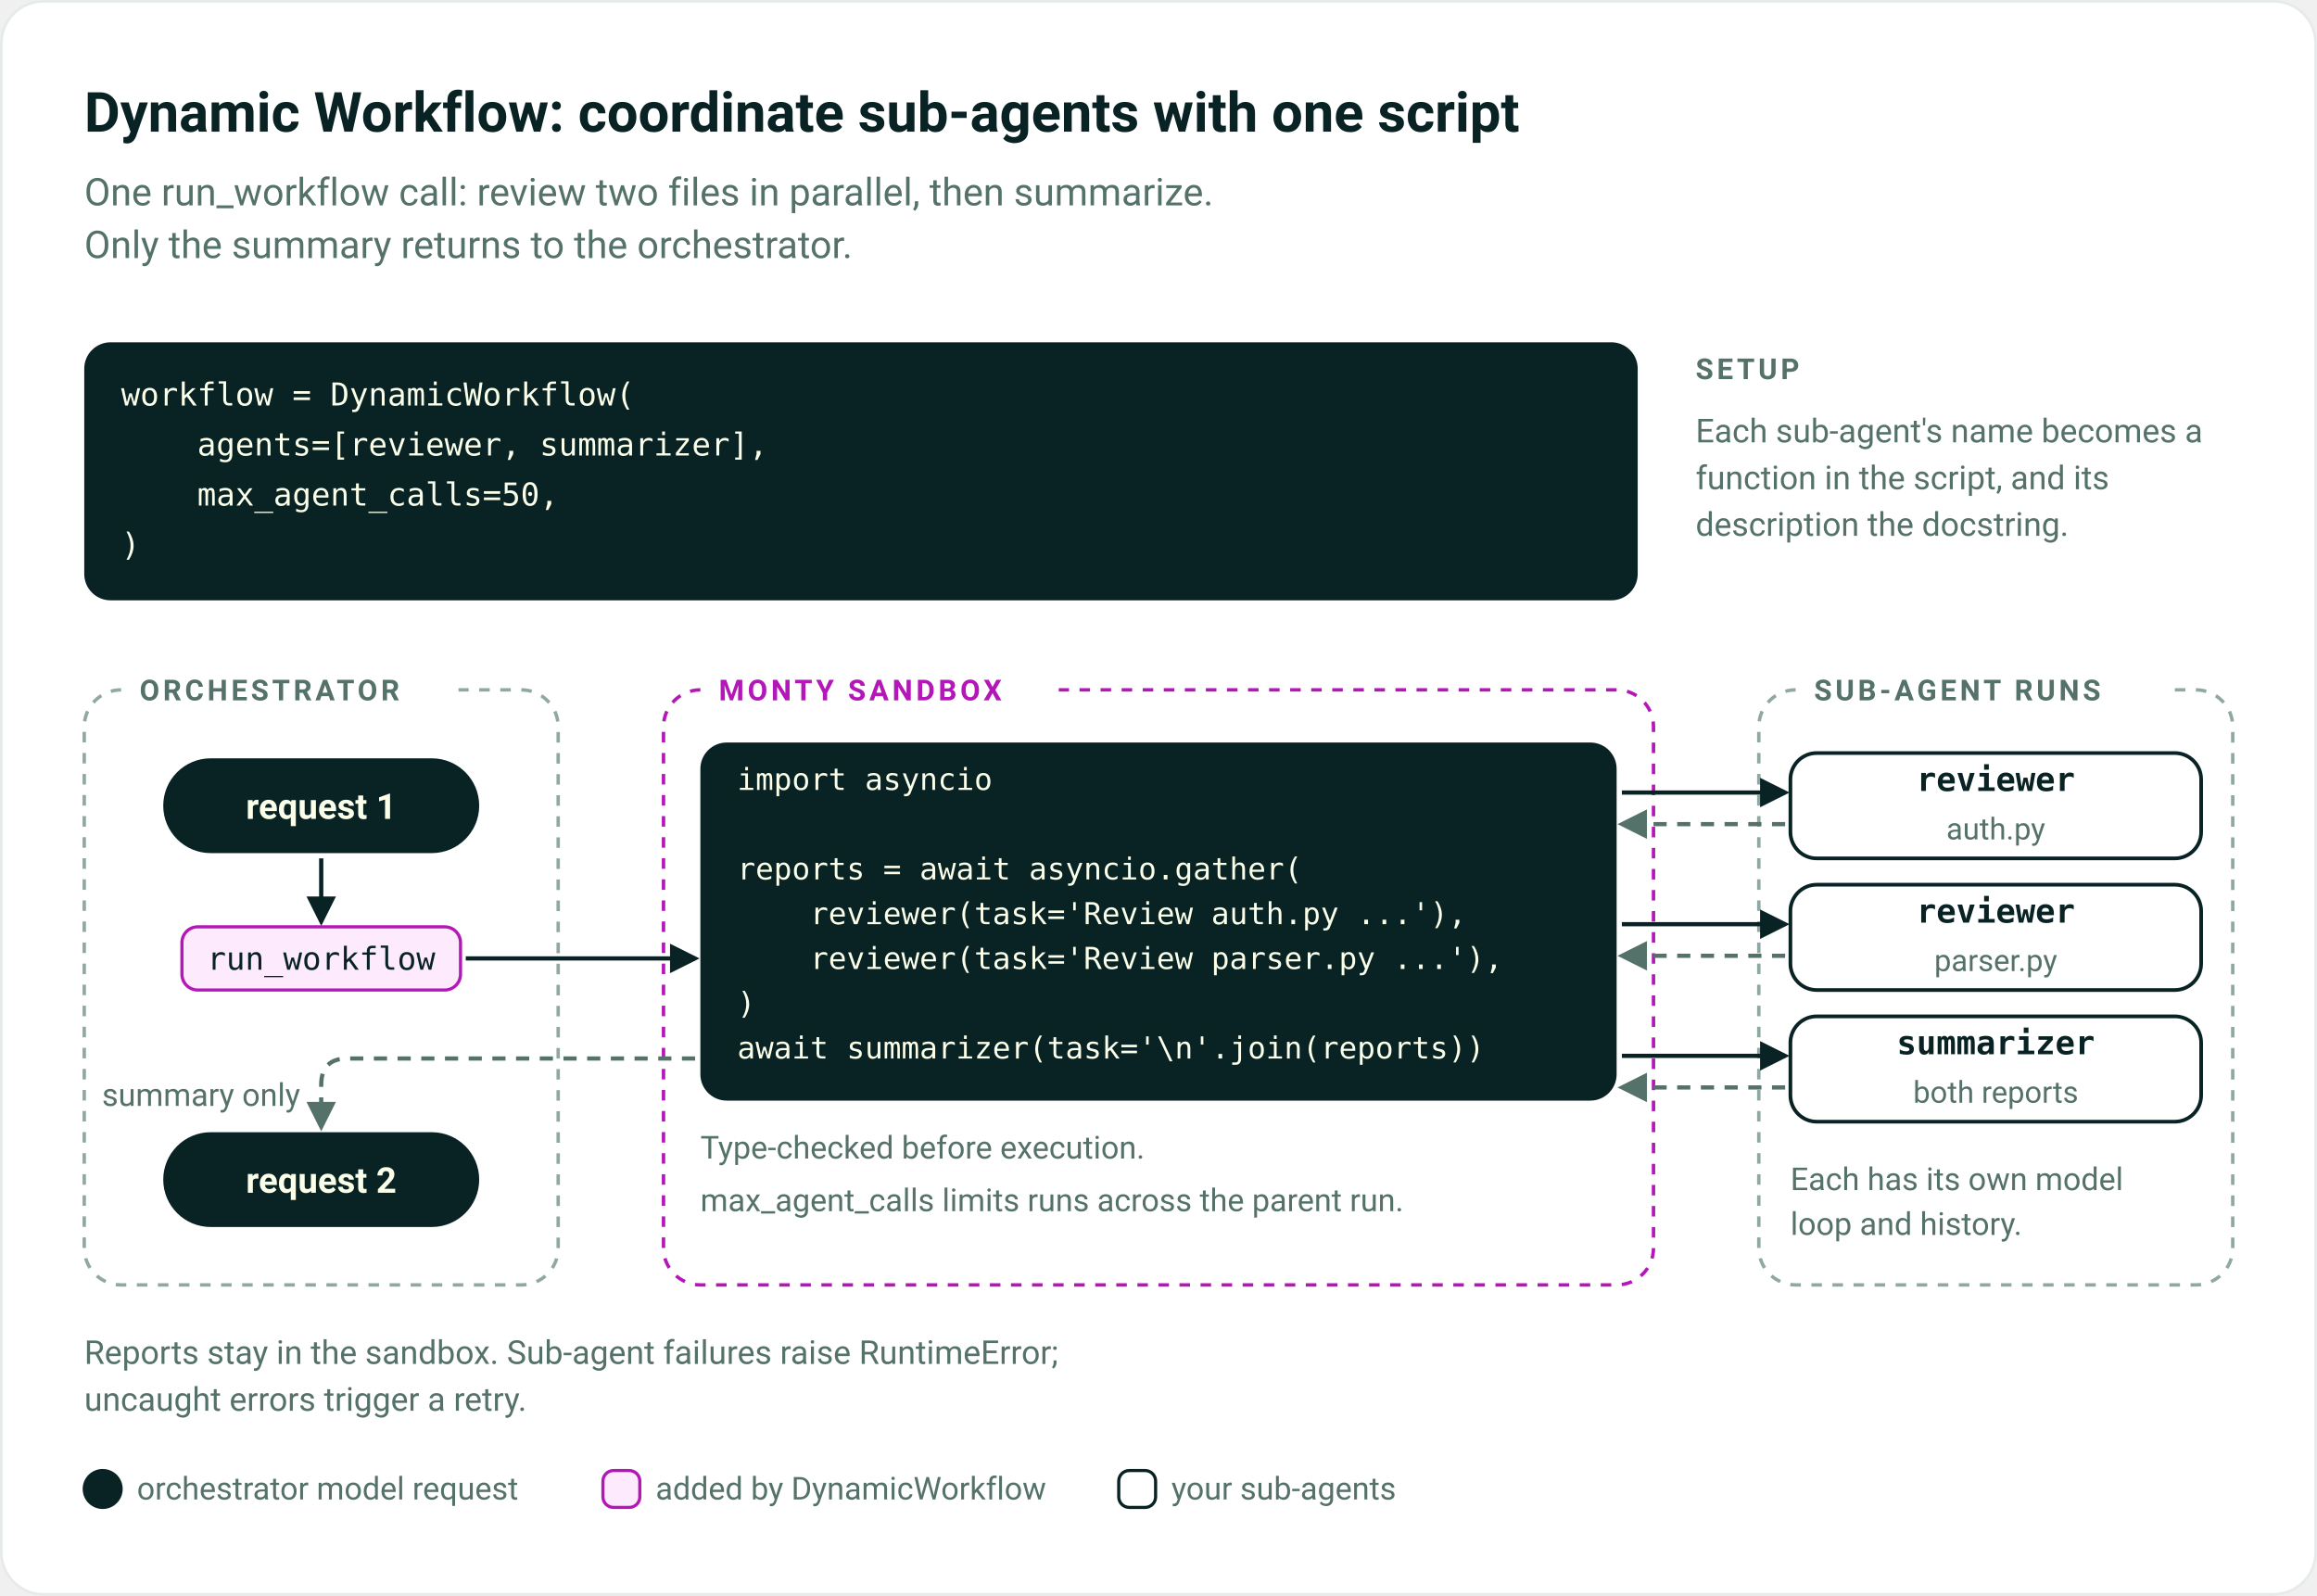
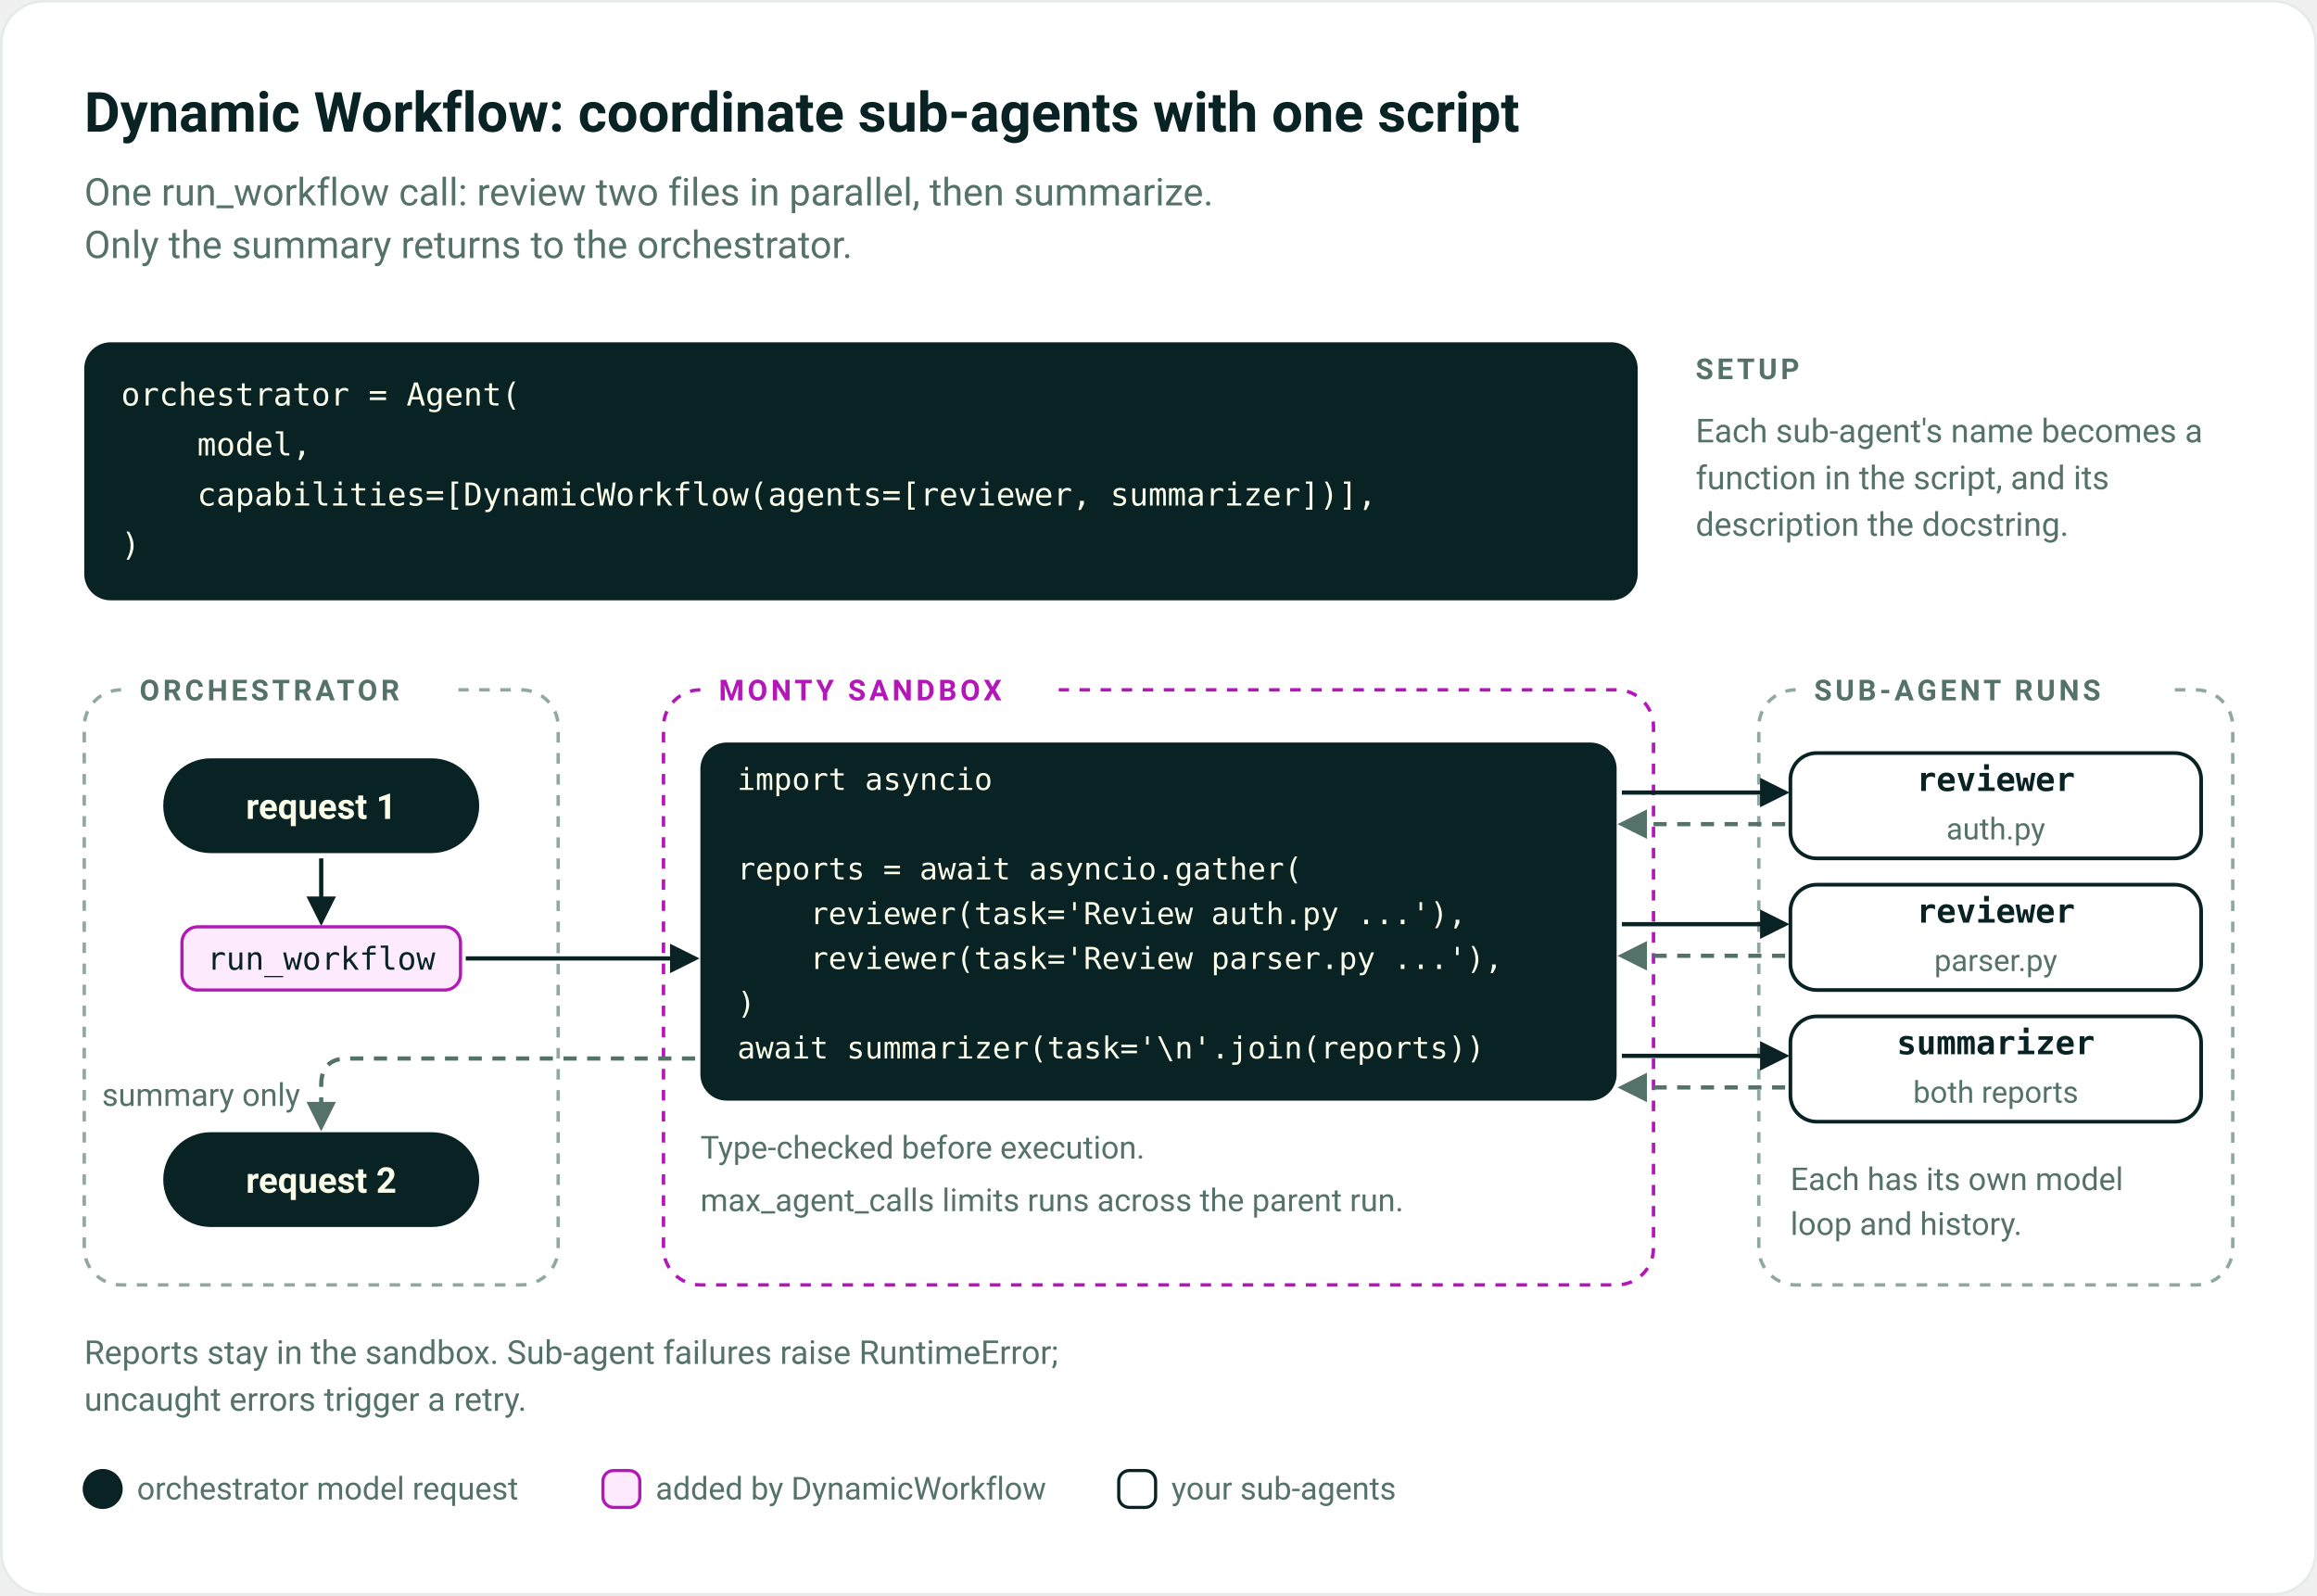
<svg xmlns="http://www.w3.org/2000/svg" width="880" height="606" viewBox="0 0 880 606" role="img" aria-labelledby="t d">
  <defs>
    <marker id="ai" viewBox="0 0 10 10" refX="8.5" refY="5" markerWidth="7" markerHeight="7" orient="auto-start-reverse">
      <path d="M0 0L10 5L0 10z" fill="#092224" />
    </marker>
    <marker id="am" viewBox="0 0 10 10" refX="8.5" refY="5" markerWidth="7" markerHeight="7" orient="auto-start-reverse">
      <path d="M0 0L10 5L0 10z" fill="#55726A" />
    </marker>
    <marker id="al" viewBox="0 0 10 10" refX="8.5" refY="5" markerWidth="7" markerHeight="7" orient="auto-start-reverse">
      <path d="M0 0L10 5L0 10z" fill="#B417B7" />
    </marker>
    <marker id="al2" viewBox="0 0 10 10" refX="8.5" refY="5" markerWidth="7" markerHeight="7" orient="auto-start-reverse">
      <path d="M0 0L10 5L0 10z" fill="#E520E9" />
    </marker>
    <marker id="ap" viewBox="0 0 10 10" refX="8.5" refY="5" markerWidth="7" markerHeight="7" orient="auto-start-reverse">
      <path d="M0 0L10 5L0 10z" fill="#7B57E8" />
    </marker>
    <marker id="aa" viewBox="0 0 10 10" refX="8.5" refY="5" markerWidth="7" markerHeight="7" orient="auto-start-reverse">
      <path d="M0 0L10 5L0 10z" fill="#0E9C86" />
    </marker>
    <marker id="ac" viewBox="0 0 10 10" refX="8.5" refY="5" markerWidth="7" markerHeight="7" orient="auto-start-reverse">
      <path d="M0 0L10 5L0 10z" fill="#E5533D" />
    </marker>
    <marker id="af" viewBox="0 0 10 10" refX="8.5" refY="5" markerWidth="7" markerHeight="7" orient="auto-start-reverse">
      <path d="M0 0L10 5L0 10z" fill="#8FA8A3" />
    </marker>
    <marker id="ao" viewBox="0 0 10 10" refX="8.5" refY="5" markerWidth="7" markerHeight="7" orient="auto-start-reverse">
      <path d="M0 0L10 5L0 10z" fill="#97998B" />
    </marker>
  </defs>
  <rect x="0.5" y="0.5" width="879" height="605" rx="16" fill="#FFFFFF" stroke="#E6EAEA" />
  <text x="32" y="50" font-size="21" fill="#092224" text-anchor="start" font-weight="700" font-family="ui-sans-serif, system-ui, -apple-system, 'Segoe UI', Roboto, Helvetica, Arial, sans-serif">Dynamic Workflow: coordinate sub-agents with one script</text>
  <text x="32" y="78" font-size="14.5" fill="#55726A" text-anchor="start" font-weight="400" font-family="ui-sans-serif, system-ui, -apple-system, 'Segoe UI', Roboto, Helvetica, Arial, sans-serif">One run_workflow call: review two files in parallel, then summarize.</text>
  <text x="32" y="98" font-size="14.5" fill="#55726A" text-anchor="start" font-weight="400" font-family="ui-sans-serif, system-ui, -apple-system, 'Segoe UI', Roboto, Helvetica, Arial, sans-serif">Only the summary returns to the orchestrator.</text>
  <rect x="32" y="130" width="590" height="98" rx="10" fill="#092224" />
-   <text x="46" y="154" font-size="12" fill="#FBFFEA" font-family="ui-monospace, 'SF Mono', Menlo, Consolas, monospace" xml:space="preserve">workflow = DynamicWorkflow(</text>
-   <text x="46" y="173" font-size="12" fill="#FBFFEA" font-family="ui-monospace, 'SF Mono', Menlo, Consolas, monospace" xml:space="preserve">    agents=[reviewer, summarizer],</text>
-   <text x="46" y="192" font-size="12" fill="#FBFFEA" font-family="ui-monospace, 'SF Mono', Menlo, Consolas, monospace" xml:space="preserve">    max_agent_calls=50,</text>
+   <text x="46" y="154" font-size="12" fill="#FBFFEA" font-family="ui-monospace, 'SF Mono', Menlo, Consolas, monospace" xml:space="preserve">orchestrator = Agent(</text>
+   <text x="46" y="173" font-size="12" fill="#FBFFEA" font-family="ui-monospace, 'SF Mono', Menlo, Consolas, monospace" xml:space="preserve">    model,</text>
+   <text x="46" y="192" font-size="12" fill="#FBFFEA" font-family="ui-monospace, 'SF Mono', Menlo, Consolas, monospace" xml:space="preserve">    capabilities=[DynamicWorkflow(agents=[reviewer, summarizer])],</text>
  <text x="46" y="211" font-size="12" fill="#FBFFEA" font-family="ui-monospace, 'SF Mono', Menlo, Consolas, monospace" xml:space="preserve">)</text>
  <text letter-spacing="1.3" x="644" y="144" font-size="11" fill="#55726A" text-anchor="start" font-weight="700" font-family="ui-sans-serif, system-ui, -apple-system, 'Segoe UI', Roboto, Helvetica, Arial, sans-serif">SETUP</text>
  <text x="644" y="168" font-size="12.5" fill="#55726A" text-anchor="start" font-weight="400" font-family="ui-sans-serif, system-ui, -apple-system, 'Segoe UI', Roboto, Helvetica, Arial, sans-serif">Each sub-agent's name becomes a</text>
  <text x="644" y="185.8" font-size="12.5" fill="#55726A" text-anchor="start" font-weight="400" font-family="ui-sans-serif, system-ui, -apple-system, 'Segoe UI', Roboto, Helvetica, Arial, sans-serif">function in the script, and its</text>
  <text x="644" y="203.5" font-size="12.5" fill="#55726A" text-anchor="start" font-weight="400" font-family="ui-sans-serif, system-ui, -apple-system, 'Segoe UI', Roboto, Helvetica, Arial, sans-serif">description the docstring.</text>
  <rect x="32" y="262" width="180" height="226" rx="14" fill="none" stroke="#8FA8A3" stroke-width="1.3" stroke-dasharray="4 4" />
  <rect x="46" y="254" width="128.1" height="16" rx="4" fill="#FFFFFF" />
  <text letter-spacing="1.3" x="53" y="266" font-size="11" fill="#55726A" text-anchor="start" font-weight="700" font-family="ui-sans-serif, system-ui, -apple-system, 'Segoe UI', Roboto, Helvetica, Arial, sans-serif">ORCHESTRATOR</text>
  <rect x="252" y="262" width="376" height="226" rx="14" fill="none" stroke="#B417B7" stroke-width="1.3" stroke-dasharray="4 4" />
  <rect x="266" y="254" width="136.1" height="16" rx="4" fill="#FFFFFF" />
  <text letter-spacing="1.3" x="273" y="266" font-size="11" fill="#B417B7" text-anchor="start" font-weight="700" font-family="ui-sans-serif, system-ui, -apple-system, 'Segoe UI', Roboto, Helvetica, Arial, sans-serif">MONTY SANDBOX</text>
  <rect x="668" y="262" width="180" height="226" rx="14" fill="none" stroke="#8FA8A3" stroke-width="1.3" stroke-dasharray="4 4" />
  <rect x="682" y="254" width="141.5" height="16" rx="4" fill="#FFFFFF" />
  <text letter-spacing="1.3" x="689" y="266" font-size="11" fill="#55726A" text-anchor="start" font-weight="700" font-family="ui-sans-serif, system-ui, -apple-system, 'Segoe UI', Roboto, Helvetica, Arial, sans-serif">SUB-AGENT RUNS</text>
  <rect x="62" y="288" width="120" height="36" rx="18" fill="#092224" />
  <text x="122" y="311" font-size="13.5" fill="#FBFFEA" text-anchor="middle" font-weight="700" font-family="ui-sans-serif, system-ui, -apple-system, 'Segoe UI', Roboto, Helvetica, Arial, sans-serif">request 1</text>
  <line x1="122" y1="326" x2="122" y2="350" stroke="#092224" stroke-width="1.6" marker-end="url(#ai)" />
  <rect x="69.1" y="352" width="105.8" height="24" rx="6" fill="#FDEAFD" stroke="#B417B7" stroke-width="1.2" />
  <text x="122" y="368.3" font-size="12" fill="#092224" text-anchor="middle" font-weight="500" font-family="ui-monospace, 'SF Mono', Menlo, Consolas, monospace">run_workflow</text>
  <rect x="62" y="430" width="120" height="36" rx="18" fill="#092224" />
  <text x="122" y="453" font-size="13.5" fill="#FBFFEA" text-anchor="middle" font-weight="700" font-family="ui-sans-serif, system-ui, -apple-system, 'Segoe UI', Roboto, Helvetica, Arial, sans-serif">request 2</text>
  <rect x="266" y="282" width="348" height="136" rx="10" fill="#092224" />
  <text x="280" y="300" font-size="11.5" fill="#FBFFEA" font-family="ui-monospace, 'SF Mono', Menlo, Consolas, monospace" xml:space="preserve">import asyncio</text>
  <text x="280" y="317" font-size="11.5" fill="#FBFFEA" font-family="ui-monospace, 'SF Mono', Menlo, Consolas, monospace" xml:space="preserve" />
  <text x="280" y="334" font-size="11.5" fill="#FBFFEA" font-family="ui-monospace, 'SF Mono', Menlo, Consolas, monospace" xml:space="preserve">reports = await asyncio.gather(</text>
  <text x="280" y="351" font-size="11.5" fill="#FBFFEA" font-family="ui-monospace, 'SF Mono', Menlo, Consolas, monospace" xml:space="preserve">    reviewer(task='Review auth.py ...'),</text>
  <text x="280" y="368" font-size="11.5" fill="#FBFFEA" font-family="ui-monospace, 'SF Mono', Menlo, Consolas, monospace" xml:space="preserve">    reviewer(task='Review parser.py ...'),</text>
  <text x="280" y="385" font-size="11.5" fill="#FBFFEA" font-family="ui-monospace, 'SF Mono', Menlo, Consolas, monospace" xml:space="preserve">)</text>
  <text x="280" y="402" font-size="11.5" fill="#FBFFEA" font-family="ui-monospace, 'SF Mono', Menlo, Consolas, monospace" xml:space="preserve">await summarizer(task='\n'.join(reports))</text>
  <line x1="176.9" y1="364" x2="264" y2="364" stroke="#092224" stroke-width="1.6" marker-end="url(#ai)" />
  <text x="266" y="440" font-size="12" fill="#55726A" text-anchor="start" font-weight="400" font-family="ui-sans-serif, system-ui, -apple-system, 'Segoe UI', Roboto, Helvetica, Arial, sans-serif">Type-checked before execution.</text>
  <text x="266" y="460" font-size="12" fill="#55726A" text-anchor="start" font-weight="400" font-family="ui-sans-serif, system-ui, -apple-system, 'Segoe UI', Roboto, Helvetica, Arial, sans-serif">max_agent_calls limits runs across the parent run.</text>
  <path d="M 264 402 L 132 402 Q 122 402 122 412 L 122 428" stroke="#55726A" stroke-width="1.6" fill="none" stroke-dasharray="5 4" marker-end="url(#am)" />
  <text x="114" y="420" font-size="12" fill="#55726A" text-anchor="end" font-weight="400" font-family="ui-sans-serif, system-ui, -apple-system, 'Segoe UI', Roboto, Helvetica, Arial, sans-serif">summary only</text>
  <rect x="680" y="286" width="156" height="40" rx="10" fill="#FFFFFF" stroke="#092224" stroke-width="1.4" />
  <text x="758" y="300.4" font-size="12.5" fill="#092224" text-anchor="middle" font-weight="600" font-family="ui-monospace, 'SF Mono', Menlo, Consolas, monospace">reviewer</text>
  <text x="758" y="318.8" font-size="11.5" fill="#55726A" text-anchor="middle" font-weight="400" font-family="ui-sans-serif, system-ui, -apple-system, 'Segoe UI', Roboto, Helvetica, Arial, sans-serif">auth.py</text>
  <line x1="616" y1="301" x2="678" y2="301" stroke="#092224" stroke-width="1.6" marker-end="url(#ai)" />
  <line x1="678" y1="313" x2="616" y2="313" stroke="#55726A" stroke-width="1.6" stroke-dasharray="5 4" marker-end="url(#am)" />
  <rect x="680" y="336" width="156" height="40" rx="10" fill="#FFFFFF" stroke="#092224" stroke-width="1.4" />
  <text x="758" y="350.4" font-size="12.5" fill="#092224" text-anchor="middle" font-weight="600" font-family="ui-monospace, 'SF Mono', Menlo, Consolas, monospace">reviewer</text>
  <text x="758" y="368.8" font-size="11.5" fill="#55726A" text-anchor="middle" font-weight="400" font-family="ui-sans-serif, system-ui, -apple-system, 'Segoe UI', Roboto, Helvetica, Arial, sans-serif">parser.py</text>
  <line x1="616" y1="351" x2="678" y2="351" stroke="#092224" stroke-width="1.6" marker-end="url(#ai)" />
  <line x1="678" y1="363" x2="616" y2="363" stroke="#55726A" stroke-width="1.6" stroke-dasharray="5 4" marker-end="url(#am)" />
  <rect x="680" y="386" width="156" height="40" rx="10" fill="#FFFFFF" stroke="#092224" stroke-width="1.4" />
  <text x="758" y="400.4" font-size="12.5" fill="#092224" text-anchor="middle" font-weight="600" font-family="ui-monospace, 'SF Mono', Menlo, Consolas, monospace">summarizer</text>
  <text x="758" y="418.8" font-size="11.5" fill="#55726A" text-anchor="middle" font-weight="400" font-family="ui-sans-serif, system-ui, -apple-system, 'Segoe UI', Roboto, Helvetica, Arial, sans-serif">both reports</text>
  <line x1="616" y1="401" x2="678" y2="401" stroke="#092224" stroke-width="1.6" marker-end="url(#ai)" />
  <line x1="678" y1="413" x2="616" y2="413" stroke="#55726A" stroke-width="1.6" stroke-dasharray="5 4" marker-end="url(#am)" />
  <text x="680" y="452" font-size="12" fill="#55726A" text-anchor="start" font-weight="400" font-family="ui-sans-serif, system-ui, -apple-system, 'Segoe UI', Roboto, Helvetica, Arial, sans-serif">Each has its own model</text>
  <text x="680" y="469" font-size="12" fill="#55726A" text-anchor="start" font-weight="400" font-family="ui-sans-serif, system-ui, -apple-system, 'Segoe UI', Roboto, Helvetica, Arial, sans-serif">loop and history.</text>
  <text x="32" y="518" font-size="12.5" fill="#55726A" text-anchor="start" font-weight="400" font-family="ui-sans-serif, system-ui, -apple-system, 'Segoe UI', Roboto, Helvetica, Arial, sans-serif">Reports stay in the sandbox. Sub-agent failures raise RuntimeError;</text>
  <text x="32" y="535.8" font-size="12.5" fill="#55726A" text-anchor="start" font-weight="400" font-family="ui-sans-serif, system-ui, -apple-system, 'Segoe UI', Roboto, Helvetica, Arial, sans-serif">uncaught errors trigger a retry.</text>
  <rect x="32" y="558.5" width="14" height="14" rx="7" fill="#092224" stroke="#092224" stroke-width="1.2" />
  <text x="52" y="569.5" font-size="12" fill="#55726A" text-anchor="start" font-weight="400" font-family="ui-sans-serif, system-ui, -apple-system, 'Segoe UI', Roboto, Helvetica, Arial, sans-serif">orchestrator model request</text>
  <rect x="229" y="558.5" width="14" height="14" rx="4" fill="#FDEAFD" stroke="#B417B7" stroke-width="1.2" />
  <text x="249" y="569.5" font-size="12" fill="#55726A" text-anchor="start" font-weight="400" font-family="ui-sans-serif, system-ui, -apple-system, 'Segoe UI', Roboto, Helvetica, Arial, sans-serif">added by DynamicWorkflow</text>
  <rect x="424.9" y="558.5" width="14" height="14" rx="4" fill="#FFFFFF" stroke="#092224" stroke-width="1.2" />
  <text x="444.9" y="569.5" font-size="12" fill="#55726A" text-anchor="start" font-weight="400" font-family="ui-sans-serif, system-ui, -apple-system, 'Segoe UI', Roboto, Helvetica, Arial, sans-serif">your sub-agents</text>
</svg>
